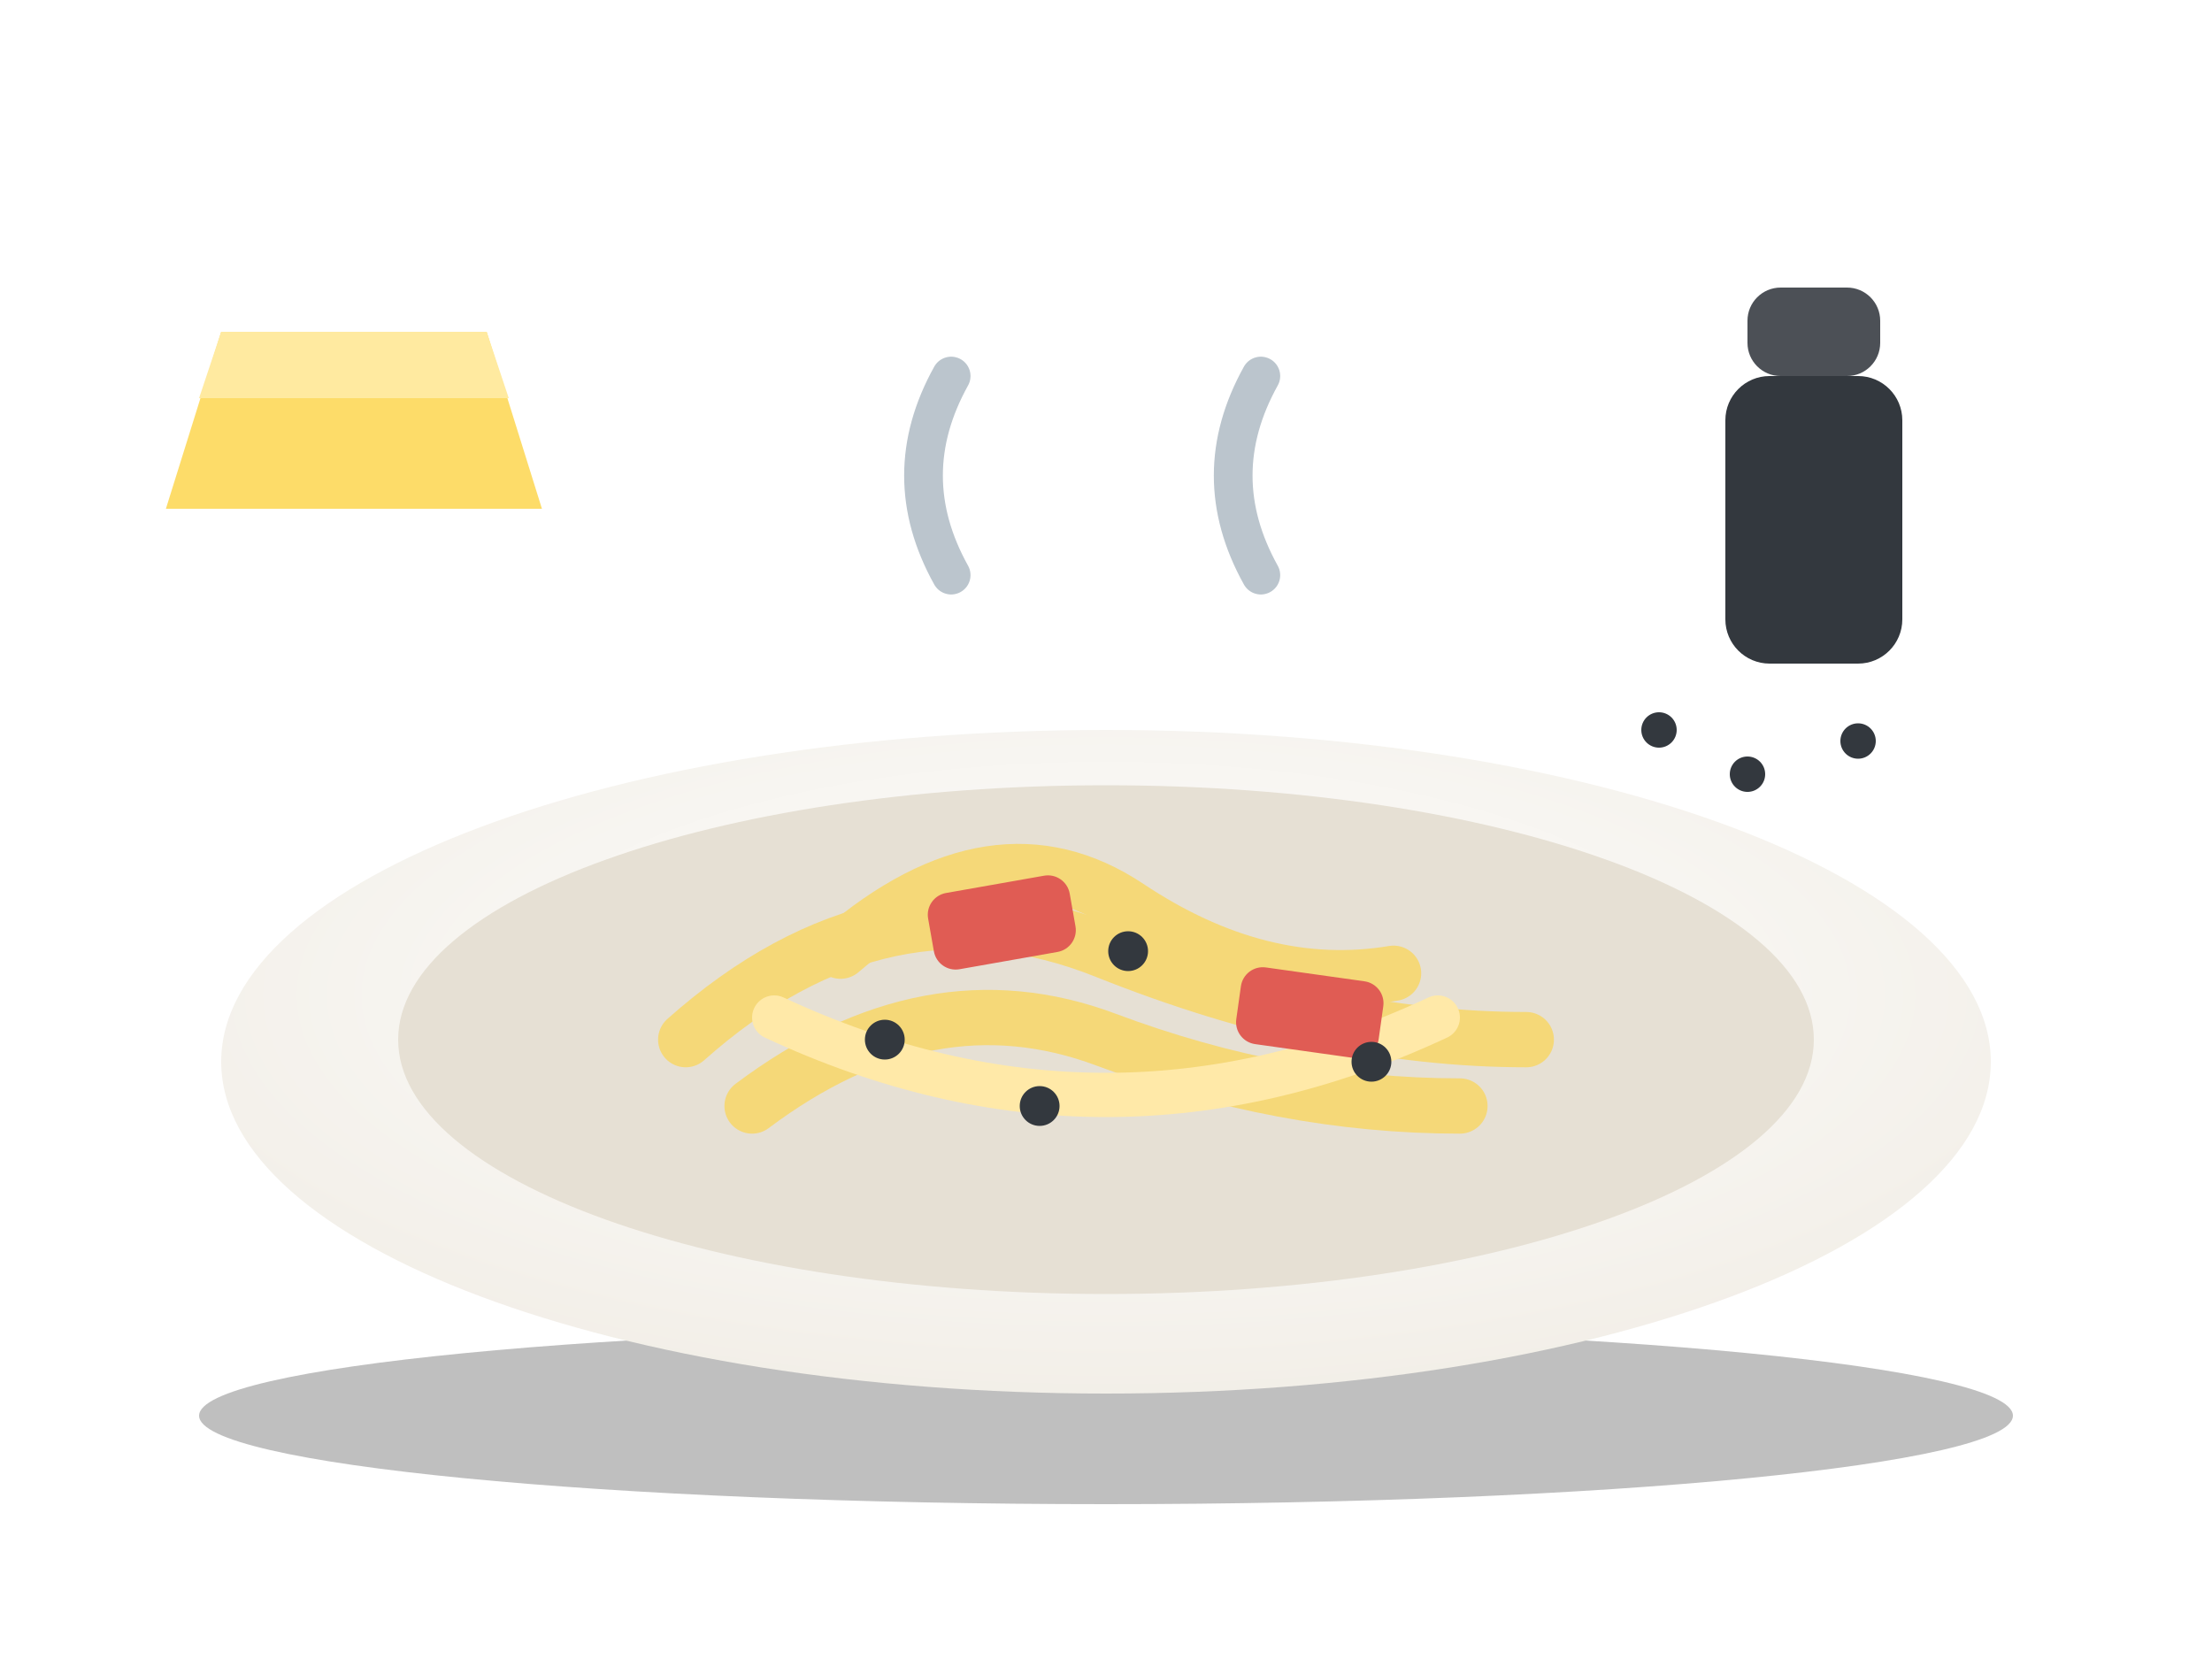
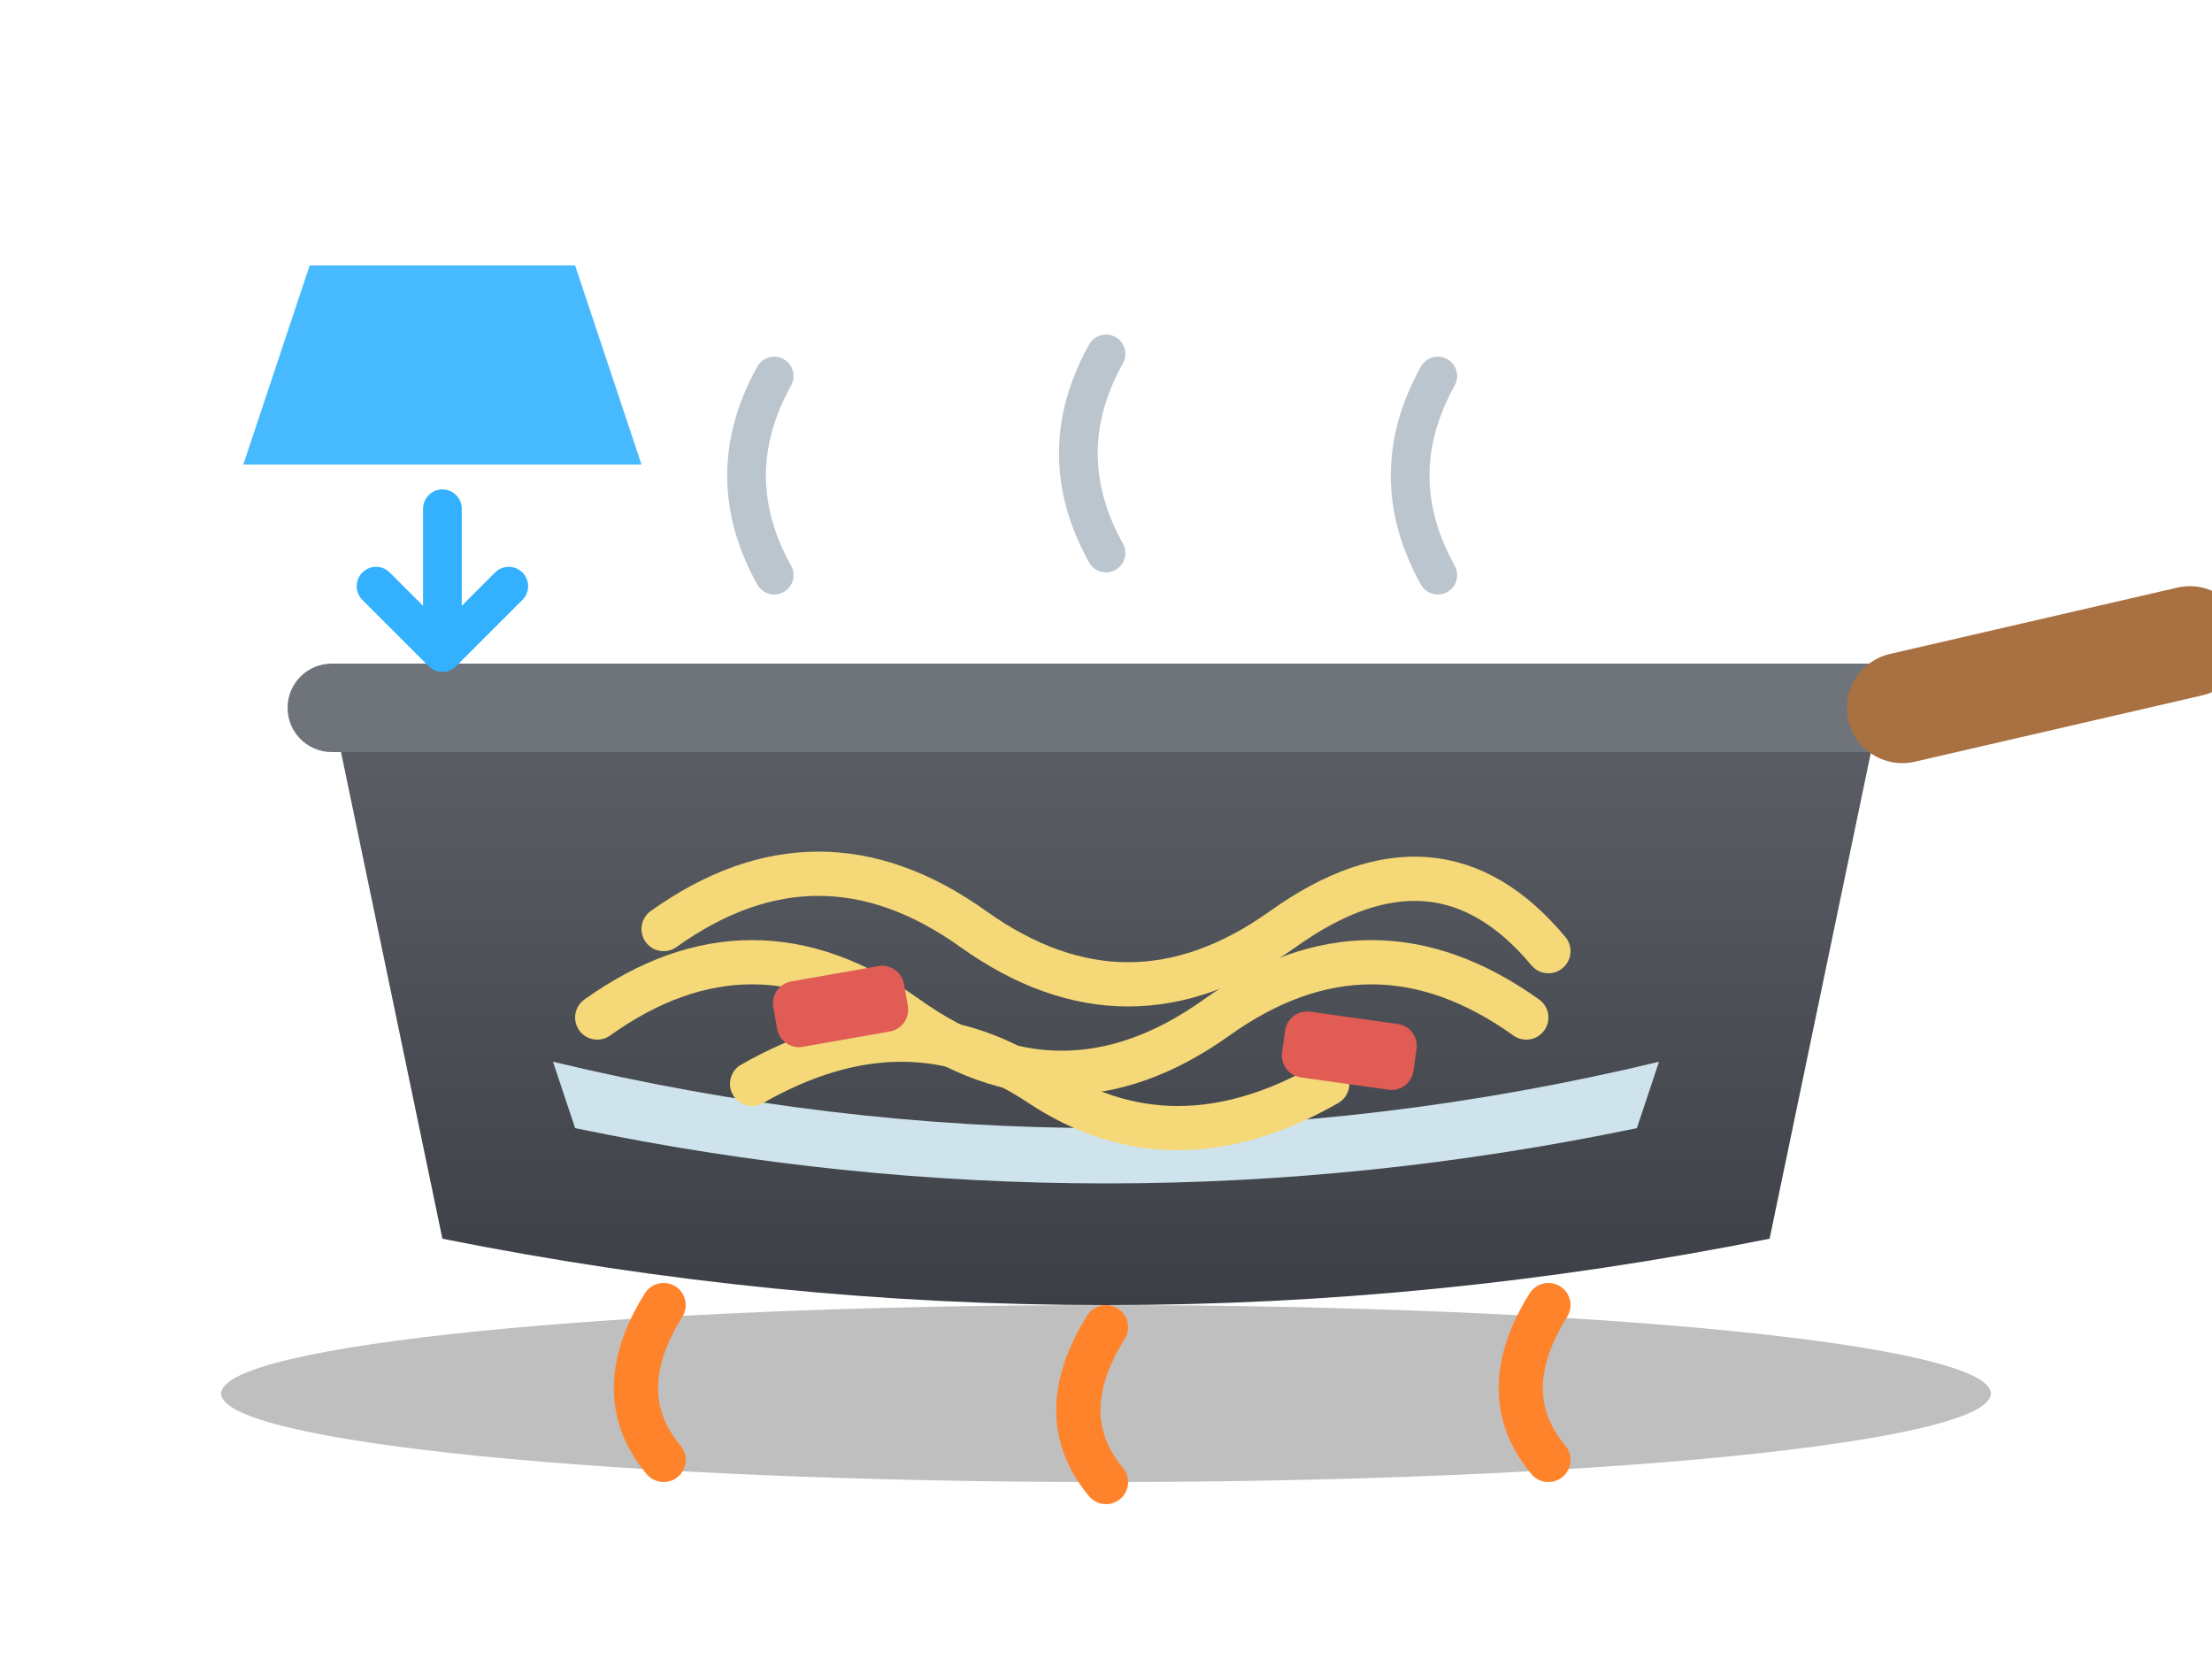
- <svg xmlns="http://www.w3.org/2000/svg" viewBox="0 0 200 150" role="img" aria-label="Carbonara twirled on a plate, finished with black pepper and parmesan">
+ <svg xmlns="http://www.w3.org/2000/svg" viewBox="0 0 200 150" role="img" aria-label="Cooked spaghetti in the pan with only a little cloudy liquid left">
  <defs>
-     <radialGradient id="plate" cx="0.5" cy="0.4" r="0.7">
-       <stop offset="0" stop-color="#ffffff" />
-       <stop offset="1" stop-color="#f0ece4" />
-     </radialGradient>
+     <linearGradient id="pan" x1="0" y1="0" x2="0" y2="1">
+       <stop offset="0" stop-color="#5c6066" />
+       <stop offset="1" stop-color="#3c4046" />
+     </linearGradient>
  </defs>
-   <ellipse cx="100" cy="128" rx="82" ry="8" fill="#000" opacity="0.25" />
-   <ellipse cx="100" cy="96" rx="80" ry="30" fill="url(#plate)" />
-   <ellipse cx="100" cy="94" rx="64" ry="23" fill="#e6e0d4" />
-   <g stroke="#f5d878" stroke-width="5" stroke-linecap="round" fill="none">
-     <path d="M62 94 q18 -16 38 -8 t38 8" />
-     <path d="M68 100 q16 -12 32 -6 t32 6" />
-     <path d="M76 86 q14 -12 26 -4 t24 6" />
+   <ellipse cx="100" cy="126" rx="80" ry="8" fill="#000" opacity="0.25" />
+   <path d="M30 64 L170 64 L160 112 Q100 124 40 112 Z" fill="url(#pan)" />
+   <rect x="26" y="60" width="148" height="8" rx="4" fill="#6f747b" />
+   <path d="M172 64 L198 58" stroke="#a97142" stroke-width="10" stroke-linecap="round" />
+   <path d="M50 96 Q100 108 150 96 L148 102 Q100 112 52 102 Z" fill="#cfe3ec" />
+   <g stroke="#f5d878" stroke-width="4" stroke-linecap="round" fill="none">
+     <path d="M54 92 q14 -10 28 0 t28 0 t28 0" />
+     <path d="M60 84 q14 -10 28 0 t28 0 t24 2" />
+     <path d="M68 98 q14 -8 26 0 t26 0" />
  </g>
-   <path d="M70 92 q30 14 60 0" stroke="#ffe9a8" stroke-width="4" fill="none" stroke-linecap="round" />
-   <rect x="84" y="80" width="13" height="7" rx="2" fill="#e05c54" transform="rotate(-10 90 83)" />
-   <rect x="112" y="88" width="13" height="7" rx="2" fill="#e05c54" transform="rotate(8 118 91)" />
-   <circle cx="80" cy="94" r="1.8" fill="#33383e" />
-   <circle cx="102" cy="86" r="1.8" fill="#33383e" />
-   <circle cx="124" cy="96" r="1.8" fill="#33383e" />
-   <circle cx="94" cy="100" r="1.8" fill="#33383e" />
-   <path d="M86 52 q-5 -9 0 -18 M114 52 q-5 -9 0 -18" stroke="#aab6c0" stroke-width="3.5" fill="none" stroke-linecap="round" opacity="0.8" />
-   <g transform="translate(164,34)">
-     <rect x="-8" y="0" width="16" height="26" rx="4" fill="#33383e" />
-     <rect x="-6" y="-8" width="12" height="8" rx="3" fill="#4c5056" />
-     <circle cx="-14" cy="32" r="1.6" fill="#33383e" />
-     <circle cx="-6" cy="36" r="1.6" fill="#33383e" />
-     <circle cx="4" cy="33" r="1.6" fill="#33383e" />
-   </g>
-   <path d="M20 30 L44 30 L49 46 L15 46 Z" fill="#fddc69" />
-   <path d="M20 30 L44 30 L46 36 L18 36 Z" fill="#ffeaa0" />
+   <rect x="70" y="88" width="12" height="6" rx="2" fill="#e05c54" transform="rotate(-10 76 91)" />
+   <rect x="116" y="92" width="12" height="6" rx="2" fill="#e05c54" transform="rotate(8 122 95)" />
+   <path d="M70 52 q-5 -9 0 -18 M100 50 q-5 -9 0 -18 M130 52 q-5 -9 0 -18" stroke="#aab6c0" stroke-width="3.5" fill="none" stroke-linecap="round" opacity="0.8" />
+   <path d="M60 118 q-5 8 0 14 M100 120 q-5 8 0 14 M140 118 q-5 8 0 14" stroke="#ff832b" stroke-width="4" fill="none" stroke-linecap="round" />
+   <path d="M28 24 L52 24 L58 42 L22 42 Z" fill="#33b1ff" opacity="0.9" />
+   <path d="M40 46 L40 58 M34 53 L40 59 L46 53" stroke="#33b1ff" stroke-width="3.5" fill="none" stroke-linecap="round" stroke-linejoin="round" />
</svg>
